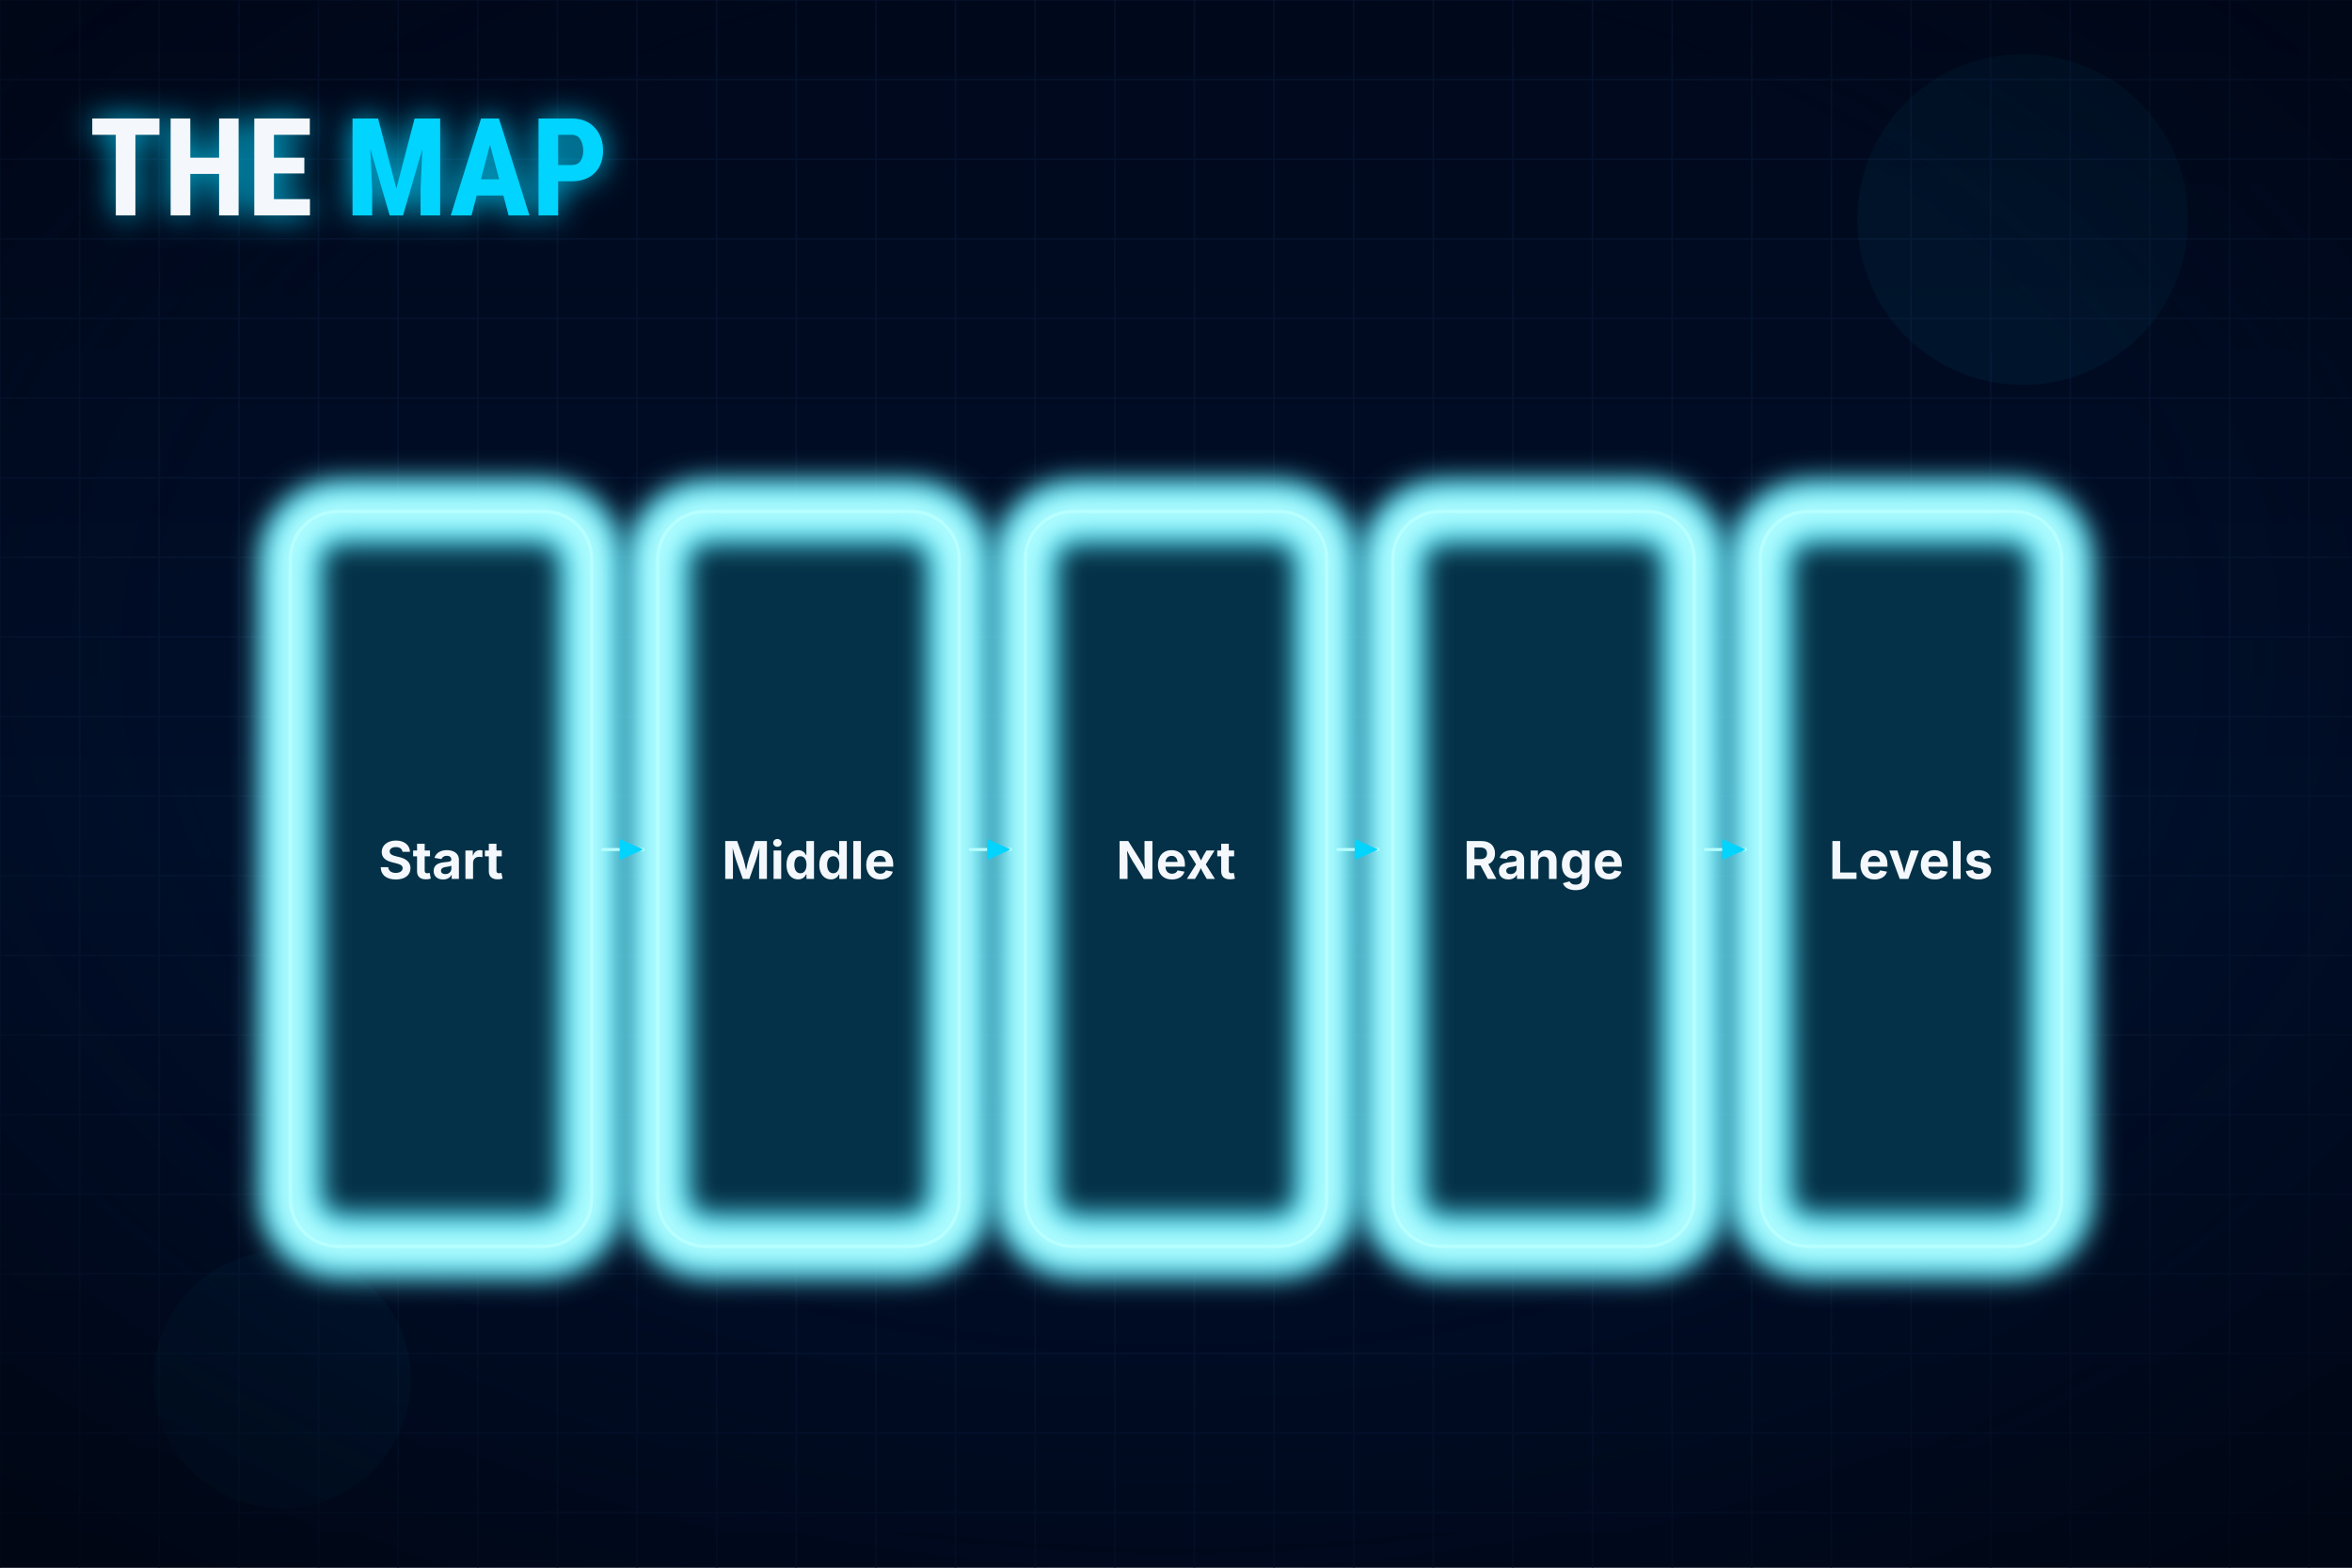
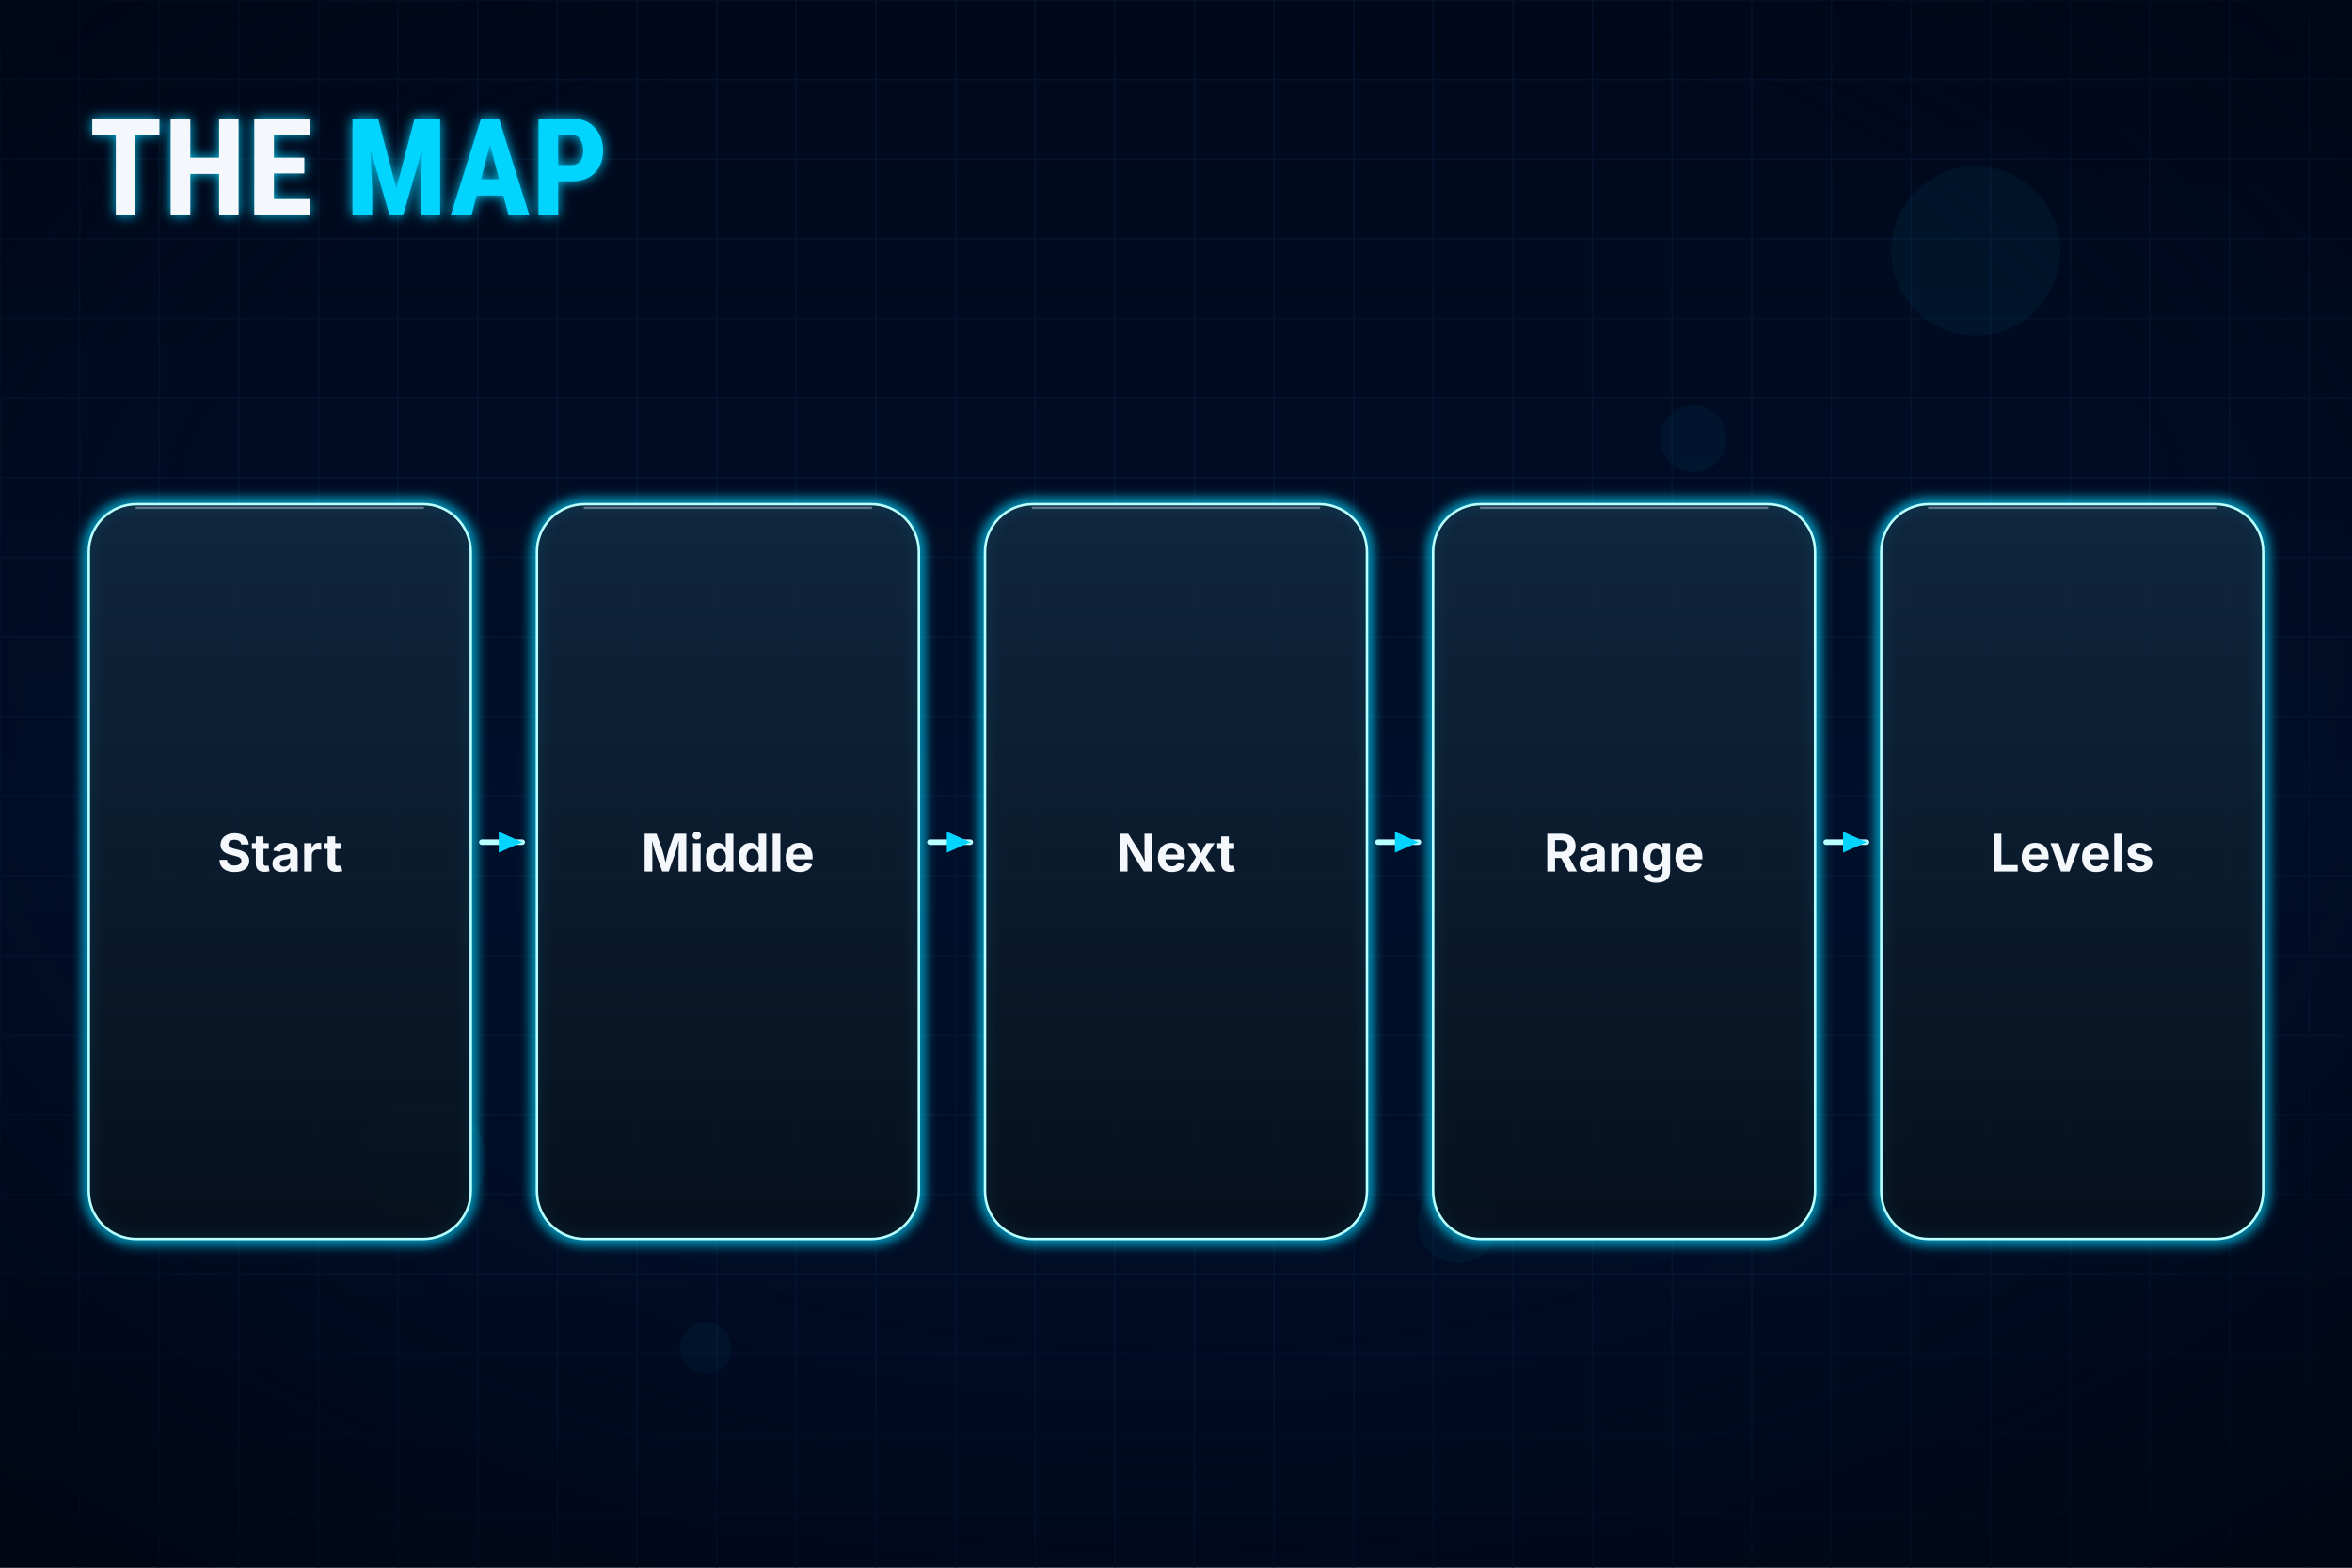
<svg xmlns="http://www.w3.org/2000/svg" width="1536" height="1024" viewBox="0 0 1536 1024">
  <defs>
    <style>
@font-face { font-family: "Inter"; src: url("file:///agent/repos/claude/skills/illustration-engine/illustration_engine/assets/fonts/Inter-Regular.ttf") format("truetype"); font-weight: 400; font-style: normal; }
@font-face { font-family: "Inter"; src: url("file:///agent/repos/claude/skills/illustration-engine/illustration_engine/assets/fonts/Inter-SemiBold.ttf") format("truetype"); font-weight: 600; font-style: normal; }
@font-face { font-family: "Inter"; src: url("file:///agent/repos/claude/skills/illustration-engine/illustration_engine/assets/fonts/Inter-Bold.ttf") format("truetype"); font-weight: 700; font-style: normal; }
@font-face { font-family: "Roboto Condensed"; src: url("file:///agent/repos/claude/skills/illustration-engine/illustration_engine/assets/fonts/RobotoCondensed-Bold.ttf") format("truetype"); font-weight: 700; font-style: normal; }
</style>
    <linearGradient id="bg1" x1="0" y1="0" x2="0" y2="1">
      <stop offset="0%" stop-color="#00081B" />
      <stop offset="52%" stop-color="#000F2A" />
      <stop offset="100%" stop-color="#000B21" />
    </linearGradient>
    <radialGradient id="vig2" cx="50%" cy="42%" r="72%">
      <stop offset="58%" stop-color="#00081B" stop-opacity="0" />
      <stop offset="100%" stop-color="#00040F" stop-opacity="0.72" />
    </radialGradient>
    <filter id="bloom" x="-150%" y="-150%" width="400%" height="400%" color-interpolation-filters="sRGB">
-       <feGaussianBlur in="SourceGraphic" stdDeviation="10" />
+       <feGaussianBlur in="SourceGraphic" stdDeviation="4" />
    </filter>
+     <linearGradient id="glass3" x1="0" y1="0" x2="0" y2="1">
+       <stop offset="0%" stop-color="#10283F" />
+       <stop offset="100%" stop-color="#07101C" />
+     </linearGradient>
+     <linearGradient id="glass4" x1="0" y1="0" x2="0" y2="1">
+       <stop offset="0%" stop-color="#10283F" />
+       <stop offset="100%" stop-color="#07101C" />
+     </linearGradient>
+     <linearGradient id="glass5" x1="0" y1="0" x2="0" y2="1">
+       <stop offset="0%" stop-color="#10283F" />
+       <stop offset="100%" stop-color="#07101C" />
+     </linearGradient>
+     <linearGradient id="glass6" x1="0" y1="0" x2="0" y2="1">
+       <stop offset="0%" stop-color="#10283F" />
+       <stop offset="100%" stop-color="#07101C" />
+     </linearGradient>
+     <linearGradient id="glass7" x1="0" y1="0" x2="0" y2="1">
+       <stop offset="0%" stop-color="#10283F" />
+       <stop offset="100%" stop-color="#07101C" />
+     </linearGradient>
  </defs>
  <rect x="0" y="0" width="1536" height="1024" rx="0" ry="0" fill="url(#bg1)" fill-opacity="1" stroke="none" stroke-width="0" stroke-opacity="1" />
  <g opacity="0.55">
    <line x1="0" y1="0" x2="0" y2="1024" stroke="#0A1A38" stroke-width="1" stroke-linecap="round" stroke-opacity="1" />
    <line x1="52" y1="0" x2="52" y2="1024" stroke="#0A1A38" stroke-width="1" stroke-linecap="round" stroke-opacity="1" />
    <line x1="104" y1="0" x2="104" y2="1024" stroke="#0A1A38" stroke-width="1" stroke-linecap="round" stroke-opacity="1" />
    <line x1="156" y1="0" x2="156" y2="1024" stroke="#0A1A38" stroke-width="1" stroke-linecap="round" stroke-opacity="1" />
    <line x1="208" y1="0" x2="208" y2="1024" stroke="#0A1A38" stroke-width="1" stroke-linecap="round" stroke-opacity="1" />
    <line x1="260" y1="0" x2="260" y2="1024" stroke="#0A1A38" stroke-width="1" stroke-linecap="round" stroke-opacity="1" />
    <line x1="312" y1="0" x2="312" y2="1024" stroke="#0A1A38" stroke-width="1" stroke-linecap="round" stroke-opacity="1" />
    <line x1="364" y1="0" x2="364" y2="1024" stroke="#0A1A38" stroke-width="1" stroke-linecap="round" stroke-opacity="1" />
    <line x1="416" y1="0" x2="416" y2="1024" stroke="#0A1A38" stroke-width="1" stroke-linecap="round" stroke-opacity="1" />
    <line x1="468" y1="0" x2="468" y2="1024" stroke="#0A1A38" stroke-width="1" stroke-linecap="round" stroke-opacity="1" />
    <line x1="520" y1="0" x2="520" y2="1024" stroke="#0A1A38" stroke-width="1" stroke-linecap="round" stroke-opacity="1" />
    <line x1="572" y1="0" x2="572" y2="1024" stroke="#0A1A38" stroke-width="1" stroke-linecap="round" stroke-opacity="1" />
    <line x1="624" y1="0" x2="624" y2="1024" stroke="#0A1A38" stroke-width="1" stroke-linecap="round" stroke-opacity="1" />
    <line x1="676" y1="0" x2="676" y2="1024" stroke="#0A1A38" stroke-width="1" stroke-linecap="round" stroke-opacity="1" />
    <line x1="728" y1="0" x2="728" y2="1024" stroke="#0A1A38" stroke-width="1" stroke-linecap="round" stroke-opacity="1" />
    <line x1="780" y1="0" x2="780" y2="1024" stroke="#0A1A38" stroke-width="1" stroke-linecap="round" stroke-opacity="1" />
    <line x1="832" y1="0" x2="832" y2="1024" stroke="#0A1A38" stroke-width="1" stroke-linecap="round" stroke-opacity="1" />
    <line x1="884" y1="0" x2="884" y2="1024" stroke="#0A1A38" stroke-width="1" stroke-linecap="round" stroke-opacity="1" />
    <line x1="936" y1="0" x2="936" y2="1024" stroke="#0A1A38" stroke-width="1" stroke-linecap="round" stroke-opacity="1" />
    <line x1="988" y1="0" x2="988" y2="1024" stroke="#0A1A38" stroke-width="1" stroke-linecap="round" stroke-opacity="1" />
    <line x1="1040" y1="0" x2="1040" y2="1024" stroke="#0A1A38" stroke-width="1" stroke-linecap="round" stroke-opacity="1" />
    <line x1="1092" y1="0" x2="1092" y2="1024" stroke="#0A1A38" stroke-width="1" stroke-linecap="round" stroke-opacity="1" />
    <line x1="1144" y1="0" x2="1144" y2="1024" stroke="#0A1A38" stroke-width="1" stroke-linecap="round" stroke-opacity="1" />
    <line x1="1196" y1="0" x2="1196" y2="1024" stroke="#0A1A38" stroke-width="1" stroke-linecap="round" stroke-opacity="1" />
    <line x1="1248" y1="0" x2="1248" y2="1024" stroke="#0A1A38" stroke-width="1" stroke-linecap="round" stroke-opacity="1" />
    <line x1="1300" y1="0" x2="1300" y2="1024" stroke="#0A1A38" stroke-width="1" stroke-linecap="round" stroke-opacity="1" />
    <line x1="1352" y1="0" x2="1352" y2="1024" stroke="#0A1A38" stroke-width="1" stroke-linecap="round" stroke-opacity="1" />
    <line x1="1404" y1="0" x2="1404" y2="1024" stroke="#0A1A38" stroke-width="1" stroke-linecap="round" stroke-opacity="1" />
    <line x1="1456" y1="0" x2="1456" y2="1024" stroke="#0A1A38" stroke-width="1" stroke-linecap="round" stroke-opacity="1" />
    <line x1="1508" y1="0" x2="1508" y2="1024" stroke="#0A1A38" stroke-width="1" stroke-linecap="round" stroke-opacity="1" />
    <line x1="0" y1="0" x2="1536" y2="0" stroke="#0A1A38" stroke-width="1" stroke-linecap="round" stroke-opacity="1" />
    <line x1="0" y1="52" x2="1536" y2="52" stroke="#0A1A38" stroke-width="1" stroke-linecap="round" stroke-opacity="1" />
    <line x1="0" y1="104" x2="1536" y2="104" stroke="#0A1A38" stroke-width="1" stroke-linecap="round" stroke-opacity="1" />
    <line x1="0" y1="156" x2="1536" y2="156" stroke="#0A1A38" stroke-width="1" stroke-linecap="round" stroke-opacity="1" />
    <line x1="0" y1="208" x2="1536" y2="208" stroke="#0A1A38" stroke-width="1" stroke-linecap="round" stroke-opacity="1" />
    <line x1="0" y1="260" x2="1536" y2="260" stroke="#0A1A38" stroke-width="1" stroke-linecap="round" stroke-opacity="1" />
    <line x1="0" y1="312" x2="1536" y2="312" stroke="#0A1A38" stroke-width="1" stroke-linecap="round" stroke-opacity="1" />
    <line x1="0" y1="364" x2="1536" y2="364" stroke="#0A1A38" stroke-width="1" stroke-linecap="round" stroke-opacity="1" />
    <line x1="0" y1="416" x2="1536" y2="416" stroke="#0A1A38" stroke-width="1" stroke-linecap="round" stroke-opacity="1" />
    <line x1="0" y1="468" x2="1536" y2="468" stroke="#0A1A38" stroke-width="1" stroke-linecap="round" stroke-opacity="1" />
    <line x1="0" y1="520" x2="1536" y2="520" stroke="#0A1A38" stroke-width="1" stroke-linecap="round" stroke-opacity="1" />
    <line x1="0" y1="572" x2="1536" y2="572" stroke="#0A1A38" stroke-width="1" stroke-linecap="round" stroke-opacity="1" />
    <line x1="0" y1="624" x2="1536" y2="624" stroke="#0A1A38" stroke-width="1" stroke-linecap="round" stroke-opacity="1" />
    <line x1="0" y1="676" x2="1536" y2="676" stroke="#0A1A38" stroke-width="1" stroke-linecap="round" stroke-opacity="1" />
    <line x1="0" y1="728" x2="1536" y2="728" stroke="#0A1A38" stroke-width="1" stroke-linecap="round" stroke-opacity="1" />
    <line x1="0" y1="780" x2="1536" y2="780" stroke="#0A1A38" stroke-width="1" stroke-linecap="round" stroke-opacity="1" />
    <line x1="0" y1="832" x2="1536" y2="832" stroke="#0A1A38" stroke-width="1" stroke-linecap="round" stroke-opacity="1" />
    <line x1="0" y1="884" x2="1536" y2="884" stroke="#0A1A38" stroke-width="1" stroke-linecap="round" stroke-opacity="1" />
    <line x1="0" y1="936" x2="1536" y2="936" stroke="#0A1A38" stroke-width="1" stroke-linecap="round" stroke-opacity="1" />
    <line x1="0" y1="988" x2="1536" y2="988" stroke="#0A1A38" stroke-width="1" stroke-linecap="round" stroke-opacity="1" />
  </g>
-   <circle cx="1320.96" cy="143.36" r="108" fill="#00D4FF" fill-opacity="0.045" stroke="none" stroke-width="0" />
-   <circle cx="184.32" cy="901.12" r="84" fill="#00D4FF" fill-opacity="0.045" stroke="none" stroke-width="0" />
+   <circle cx="1290.24" cy="163.84" r="55.2" fill="#00D4FF" fill-opacity="0.05" stroke="none" stroke-width="0" />
+   <circle cx="1105.92" cy="286.72" r="21.6" fill="#00D4FF" fill-opacity="0.05" stroke="none" stroke-width="0" />
+   <circle cx="276.48" cy="757.76" r="40.8" fill="#00D4FF" fill-opacity="0.05" stroke="none" stroke-width="0" />
+   <circle cx="460.8" cy="880.64" r="16.8" fill="#00D4FF" fill-opacity="0.05" stroke="none" stroke-width="0" />
+   <circle cx="952.32" cy="798.72" r="26.4" fill="#00D4FF" fill-opacity="0.05" stroke="none" stroke-width="0" />
  <rect x="0" y="0" width="1536" height="1024" rx="0" ry="0" fill="url(#vig2)" fill-opacity="1" stroke="none" stroke-width="0" stroke-opacity="1" />
  <text x="58" y="140.68" fill="#00D4FF" fill-opacity="0.9" font-family="Roboto Condensed" font-weight="700" font-size="89" text-anchor="start" filter="url(#bloom)">THE</text>
  <text x="58" y="140.68" fill="#F4F8FC" fill-opacity="1" font-family="Roboto Condensed" font-weight="700" font-size="89" text-anchor="start">THE</text>
  <text x="225.14" y="140.68" fill="#00D4FF" fill-opacity="0.9" font-family="Roboto Condensed" font-weight="700" font-size="89" text-anchor="start" filter="url(#bloom)">MAP</text>
  <text x="225.14" y="140.68" fill="#00D4FF" fill-opacity="1" font-family="Roboto Condensed" font-weight="700" font-size="89" text-anchor="start">MAP</text>
-   <rect x="189.6" y="334.1" width="196.8" height="480" rx="31.2" ry="31.2" fill="#060E1E" fill-opacity="0.9" stroke="none" stroke-width="0" stroke-opacity="1" />
-   <rect x="189.6" y="334.1" width="196.8" height="480" rx="31.2" ry="31.2" fill="#00D4FF" fill-opacity="0.18" stroke="none" stroke-width="0" stroke-opacity="1" />
-   <rect x="189.6" y="334.1" width="196.8" height="480" rx="31.2" ry="31.2" fill="none" fill-opacity="0.8" stroke="#00D4FF" stroke-width="32" stroke-opacity="1" filter="url(#bloom)" />
-   <rect x="189.6" y="334.1" width="196.8" height="480" rx="31.2" ry="31.2" fill="none" fill-opacity="0.55" stroke="#B8FFFF" stroke-width="32" stroke-opacity="1" filter="url(#bloom)" />
-   <rect x="189.6" y="334.1" width="196.8" height="480" rx="31.2" ry="31.2" fill="none" fill-opacity="1" stroke="#B8FFFF" stroke-width="2.04" stroke-opacity="1" />
-   <text x="288" y="574.1" fill="#F4F8FC" fill-opacity="1" font-family="Inter" font-weight="700" font-size="34" text-anchor="middle">Start</text>
-   <rect x="429.6" y="334.1" width="196.8" height="480" rx="31.2" ry="31.2" fill="#060E1E" fill-opacity="0.9" stroke="none" stroke-width="0" stroke-opacity="1" />
-   <rect x="429.6" y="334.1" width="196.8" height="480" rx="31.2" ry="31.2" fill="#00D4FF" fill-opacity="0.18" stroke="none" stroke-width="0" stroke-opacity="1" />
-   <rect x="429.6" y="334.1" width="196.8" height="480" rx="31.2" ry="31.2" fill="none" fill-opacity="0.8" stroke="#00D4FF" stroke-width="32" stroke-opacity="1" filter="url(#bloom)" />
-   <rect x="429.6" y="334.1" width="196.8" height="480" rx="31.2" ry="31.2" fill="none" fill-opacity="0.55" stroke="#B8FFFF" stroke-width="32" stroke-opacity="1" filter="url(#bloom)" />
-   <rect x="429.6" y="334.1" width="196.8" height="480" rx="31.2" ry="31.2" fill="none" fill-opacity="1" stroke="#B8FFFF" stroke-width="2.04" stroke-opacity="1" />
-   <text x="528" y="574.1" fill="#F4F8FC" fill-opacity="1" font-family="Inter" font-weight="700" font-size="34" text-anchor="middle">Middle</text>
-   <rect x="669.6" y="334.1" width="196.8" height="480" rx="31.2" ry="31.2" fill="#060E1E" fill-opacity="0.9" stroke="none" stroke-width="0" stroke-opacity="1" />
-   <rect x="669.6" y="334.1" width="196.8" height="480" rx="31.2" ry="31.2" fill="#00D4FF" fill-opacity="0.18" stroke="none" stroke-width="0" stroke-opacity="1" />
-   <rect x="669.6" y="334.1" width="196.8" height="480" rx="31.2" ry="31.2" fill="none" fill-opacity="0.8" stroke="#00D4FF" stroke-width="32" stroke-opacity="1" filter="url(#bloom)" />
-   <rect x="669.6" y="334.1" width="196.8" height="480" rx="31.2" ry="31.2" fill="none" fill-opacity="0.55" stroke="#B8FFFF" stroke-width="32" stroke-opacity="1" filter="url(#bloom)" />
-   <rect x="669.6" y="334.1" width="196.8" height="480" rx="31.2" ry="31.2" fill="none" fill-opacity="1" stroke="#B8FFFF" stroke-width="2.04" stroke-opacity="1" />
-   <text x="768" y="574.1" fill="#F4F8FC" fill-opacity="1" font-family="Inter" font-weight="700" font-size="34" text-anchor="middle">Next</text>
-   <rect x="909.6" y="334.1" width="196.8" height="480" rx="31.2" ry="31.2" fill="#060E1E" fill-opacity="0.9" stroke="none" stroke-width="0" stroke-opacity="1" />
-   <rect x="909.6" y="334.1" width="196.8" height="480" rx="31.2" ry="31.2" fill="#00D4FF" fill-opacity="0.18" stroke="none" stroke-width="0" stroke-opacity="1" />
-   <rect x="909.6" y="334.1" width="196.8" height="480" rx="31.2" ry="31.2" fill="none" fill-opacity="0.8" stroke="#00D4FF" stroke-width="32" stroke-opacity="1" filter="url(#bloom)" />
-   <rect x="909.6" y="334.1" width="196.8" height="480" rx="31.2" ry="31.2" fill="none" fill-opacity="0.55" stroke="#B8FFFF" stroke-width="32" stroke-opacity="1" filter="url(#bloom)" />
-   <rect x="909.6" y="334.1" width="196.8" height="480" rx="31.2" ry="31.2" fill="none" fill-opacity="1" stroke="#B8FFFF" stroke-width="2.04" stroke-opacity="1" />
-   <text x="1008" y="574.1" fill="#F4F8FC" fill-opacity="1" font-family="Inter" font-weight="700" font-size="34" text-anchor="middle">Range</text>
-   <rect x="1149.6" y="334.1" width="196.8" height="480" rx="31.2" ry="31.2" fill="#060E1E" fill-opacity="0.9" stroke="none" stroke-width="0" stroke-opacity="1" />
-   <rect x="1149.6" y="334.1" width="196.8" height="480" rx="31.2" ry="31.2" fill="#00D4FF" fill-opacity="0.18" stroke="none" stroke-width="0" stroke-opacity="1" />
-   <rect x="1149.6" y="334.1" width="196.8" height="480" rx="31.2" ry="31.2" fill="none" fill-opacity="0.8" stroke="#00D4FF" stroke-width="32" stroke-opacity="1" filter="url(#bloom)" />
-   <rect x="1149.6" y="334.1" width="196.8" height="480" rx="31.2" ry="31.2" fill="none" fill-opacity="0.55" stroke="#B8FFFF" stroke-width="32" stroke-opacity="1" filter="url(#bloom)" />
-   <rect x="1149.6" y="334.1" width="196.8" height="480" rx="31.2" ry="31.2" fill="none" fill-opacity="1" stroke="#B8FFFF" stroke-width="2.04" stroke-opacity="1" />
-   <text x="1248" y="574.1" fill="#F4F8FC" fill-opacity="1" font-family="Inter" font-weight="700" font-size="34" text-anchor="middle">Levels</text>
-   <line x1="393.6" y1="554.9" x2="420" y2="554.9" stroke="#00D4FF" stroke-width="32" stroke-linecap="round" stroke-opacity="0.85" filter="url(#bloom)" />
-   <line x1="393.6" y1="554.9" x2="420" y2="554.9" stroke="#B8FFFF" stroke-width="1.92" stroke-linecap="round" stroke-opacity="1" />
-   <polygon points="420,554.9 404.66,561.75 404.66,548.05" fill="#00D4FF" fill-opacity="1" stroke="none" stroke-width="0" stroke-linejoin="round" />
-   <line x1="633.6" y1="554.9" x2="660" y2="554.9" stroke="#00D4FF" stroke-width="32" stroke-linecap="round" stroke-opacity="0.85" filter="url(#bloom)" />
-   <line x1="633.6" y1="554.9" x2="660" y2="554.9" stroke="#B8FFFF" stroke-width="1.92" stroke-linecap="round" stroke-opacity="1" />
-   <polygon points="660,554.9 644.66,561.75 644.66,548.05" fill="#00D4FF" fill-opacity="1" stroke="none" stroke-width="0" stroke-linejoin="round" />
-   <line x1="873.6" y1="554.9" x2="900" y2="554.9" stroke="#00D4FF" stroke-width="32" stroke-linecap="round" stroke-opacity="0.85" filter="url(#bloom)" />
-   <line x1="873.6" y1="554.9" x2="900" y2="554.9" stroke="#B8FFFF" stroke-width="1.92" stroke-linecap="round" stroke-opacity="1" />
-   <polygon points="900,554.9 884.66,561.75 884.66,548.05" fill="#00D4FF" fill-opacity="1" stroke="none" stroke-width="0" stroke-linejoin="round" />
-   <line x1="1113.6" y1="554.9" x2="1140" y2="554.9" stroke="#00D4FF" stroke-width="32" stroke-linecap="round" stroke-opacity="0.85" filter="url(#bloom)" />
-   <line x1="1113.6" y1="554.9" x2="1140" y2="554.9" stroke="#B8FFFF" stroke-width="1.92" stroke-linecap="round" stroke-opacity="1" />
-   <polygon points="1140,554.9 1124.66,561.75 1124.66,548.05" fill="#00D4FF" fill-opacity="1" stroke="none" stroke-width="0" stroke-linejoin="round" />
+   <rect x="58" y="329.3" width="249.44" height="480" rx="31.2" ry="31.2" fill="none" fill-opacity="0.55" stroke="#00D4FF" stroke-width="6" stroke-opacity="1" filter="url(#bloom)" />
+   <rect x="58" y="329.3" width="249.44" height="480" rx="31.2" ry="31.2" fill="url(#glass3)" fill-opacity="0.92" stroke="none" stroke-width="0" stroke-opacity="1" />
+   <rect x="58" y="329.3" width="249.44" height="480" rx="31.2" ry="31.2" fill="none" fill-opacity="0.95" stroke="#B8FFFF" stroke-width="1.62" stroke-opacity="1" />
+   <line x1="89.2" y1="331.7" x2="276.24" y2="331.7" stroke="#F4F8FC" stroke-width="1.44" stroke-linecap="round" stroke-opacity="0.35" />
+   <text x="182.72" y="569.3" fill="#F4F8FC" fill-opacity="1" font-family="Inter" font-weight="700" font-size="34" text-anchor="middle">Start</text>
+   <rect x="350.64" y="329.3" width="249.44" height="480" rx="31.2" ry="31.2" fill="none" fill-opacity="0.55" stroke="#00D4FF" stroke-width="6" stroke-opacity="1" filter="url(#bloom)" />
+   <rect x="350.64" y="329.3" width="249.44" height="480" rx="31.2" ry="31.2" fill="url(#glass4)" fill-opacity="0.92" stroke="none" stroke-width="0" stroke-opacity="1" />
+   <rect x="350.64" y="329.3" width="249.44" height="480" rx="31.2" ry="31.2" fill="none" fill-opacity="0.95" stroke="#B8FFFF" stroke-width="1.62" stroke-opacity="1" />
+   <line x1="381.84" y1="331.7" x2="568.88" y2="331.7" stroke="#F4F8FC" stroke-width="1.44" stroke-linecap="round" stroke-opacity="0.35" />
+   <text x="475.36" y="569.3" fill="#F4F8FC" fill-opacity="1" font-family="Inter" font-weight="700" font-size="34" text-anchor="middle">Middle</text>
+   <rect x="643.28" y="329.3" width="249.44" height="480" rx="31.2" ry="31.2" fill="none" fill-opacity="0.55" stroke="#00D4FF" stroke-width="6" stroke-opacity="1" filter="url(#bloom)" />
+   <rect x="643.28" y="329.3" width="249.44" height="480" rx="31.2" ry="31.2" fill="url(#glass5)" fill-opacity="0.92" stroke="none" stroke-width="0" stroke-opacity="1" />
+   <rect x="643.28" y="329.3" width="249.44" height="480" rx="31.2" ry="31.2" fill="none" fill-opacity="0.95" stroke="#B8FFFF" stroke-width="1.62" stroke-opacity="1" />
+   <line x1="674.48" y1="331.7" x2="861.52" y2="331.7" stroke="#F4F8FC" stroke-width="1.44" stroke-linecap="round" stroke-opacity="0.35" />
+   <text x="768" y="569.3" fill="#F4F8FC" fill-opacity="1" font-family="Inter" font-weight="700" font-size="34" text-anchor="middle">Next</text>
+   <rect x="935.92" y="329.3" width="249.44" height="480" rx="31.2" ry="31.2" fill="none" fill-opacity="0.55" stroke="#00D4FF" stroke-width="6" stroke-opacity="1" filter="url(#bloom)" />
+   <rect x="935.92" y="329.3" width="249.44" height="480" rx="31.2" ry="31.2" fill="url(#glass6)" fill-opacity="0.92" stroke="none" stroke-width="0" stroke-opacity="1" />
+   <rect x="935.92" y="329.3" width="249.44" height="480" rx="31.2" ry="31.2" fill="none" fill-opacity="0.95" stroke="#B8FFFF" stroke-width="1.62" stroke-opacity="1" />
+   <line x1="967.12" y1="331.7" x2="1154.16" y2="331.7" stroke="#F4F8FC" stroke-width="1.44" stroke-linecap="round" stroke-opacity="0.35" />
+   <text x="1060.64" y="569.3" fill="#F4F8FC" fill-opacity="1" font-family="Inter" font-weight="700" font-size="34" text-anchor="middle">Range</text>
+   <rect x="1228.56" y="329.3" width="249.44" height="480" rx="31.2" ry="31.2" fill="none" fill-opacity="0.55" stroke="#00D4FF" stroke-width="6" stroke-opacity="1" filter="url(#bloom)" />
+   <rect x="1228.56" y="329.3" width="249.44" height="480" rx="31.2" ry="31.2" fill="url(#glass7)" fill-opacity="0.92" stroke="none" stroke-width="0" stroke-opacity="1" />
+   <rect x="1228.56" y="329.3" width="249.44" height="480" rx="31.2" ry="31.2" fill="none" fill-opacity="0.95" stroke="#B8FFFF" stroke-width="1.62" stroke-opacity="1" />
+   <line x1="1259.76" y1="331.7" x2="1446.8" y2="331.7" stroke="#F4F8FC" stroke-width="1.44" stroke-linecap="round" stroke-opacity="0.35" />
+   <text x="1353.28" y="569.3" fill="#F4F8FC" fill-opacity="1" font-family="Inter" font-weight="700" font-size="34" text-anchor="middle">Levels</text>
+   <line x1="314.64" y1="550.1" x2="341.04" y2="550.1" stroke="#00D4FF" stroke-width="7.92" stroke-linecap="round" stroke-opacity="0.9" filter="url(#bloom)" />
+   <line x1="314.64" y1="550.1" x2="341.04" y2="550.1" stroke="#B8FFFF" stroke-width="3.6" stroke-linecap="round" stroke-opacity="1" />
+   <polygon points="341.04,550.1 325.7,556.95 325.7,543.25" fill="#00D4FF" fill-opacity="1" stroke="none" stroke-width="0" stroke-linejoin="round" />
+   <line x1="607.28" y1="550.1" x2="633.68" y2="550.1" stroke="#00D4FF" stroke-width="7.92" stroke-linecap="round" stroke-opacity="0.9" filter="url(#bloom)" />
+   <line x1="607.28" y1="550.1" x2="633.68" y2="550.1" stroke="#B8FFFF" stroke-width="3.6" stroke-linecap="round" stroke-opacity="1" />
+   <polygon points="633.68,550.1 618.34,556.95 618.34,543.25" fill="#00D4FF" fill-opacity="1" stroke="none" stroke-width="0" stroke-linejoin="round" />
+   <line x1="899.92" y1="550.1" x2="926.32" y2="550.1" stroke="#00D4FF" stroke-width="7.92" stroke-linecap="round" stroke-opacity="0.9" filter="url(#bloom)" />
+   <line x1="899.92" y1="550.1" x2="926.32" y2="550.1" stroke="#B8FFFF" stroke-width="3.6" stroke-linecap="round" stroke-opacity="1" />
+   <polygon points="926.32,550.1 910.98,556.95 910.98,543.25" fill="#00D4FF" fill-opacity="1" stroke="none" stroke-width="0" stroke-linejoin="round" />
+   <line x1="1192.56" y1="550.1" x2="1218.96" y2="550.1" stroke="#00D4FF" stroke-width="7.92" stroke-linecap="round" stroke-opacity="0.9" filter="url(#bloom)" />
+   <line x1="1192.56" y1="550.1" x2="1218.96" y2="550.1" stroke="#B8FFFF" stroke-width="3.6" stroke-linecap="round" stroke-opacity="1" />
+   <polygon points="1218.96,550.1 1203.62,556.95 1203.62,543.25" fill="#00D4FF" fill-opacity="1" stroke="none" stroke-width="0" stroke-linejoin="round" />
</svg>
